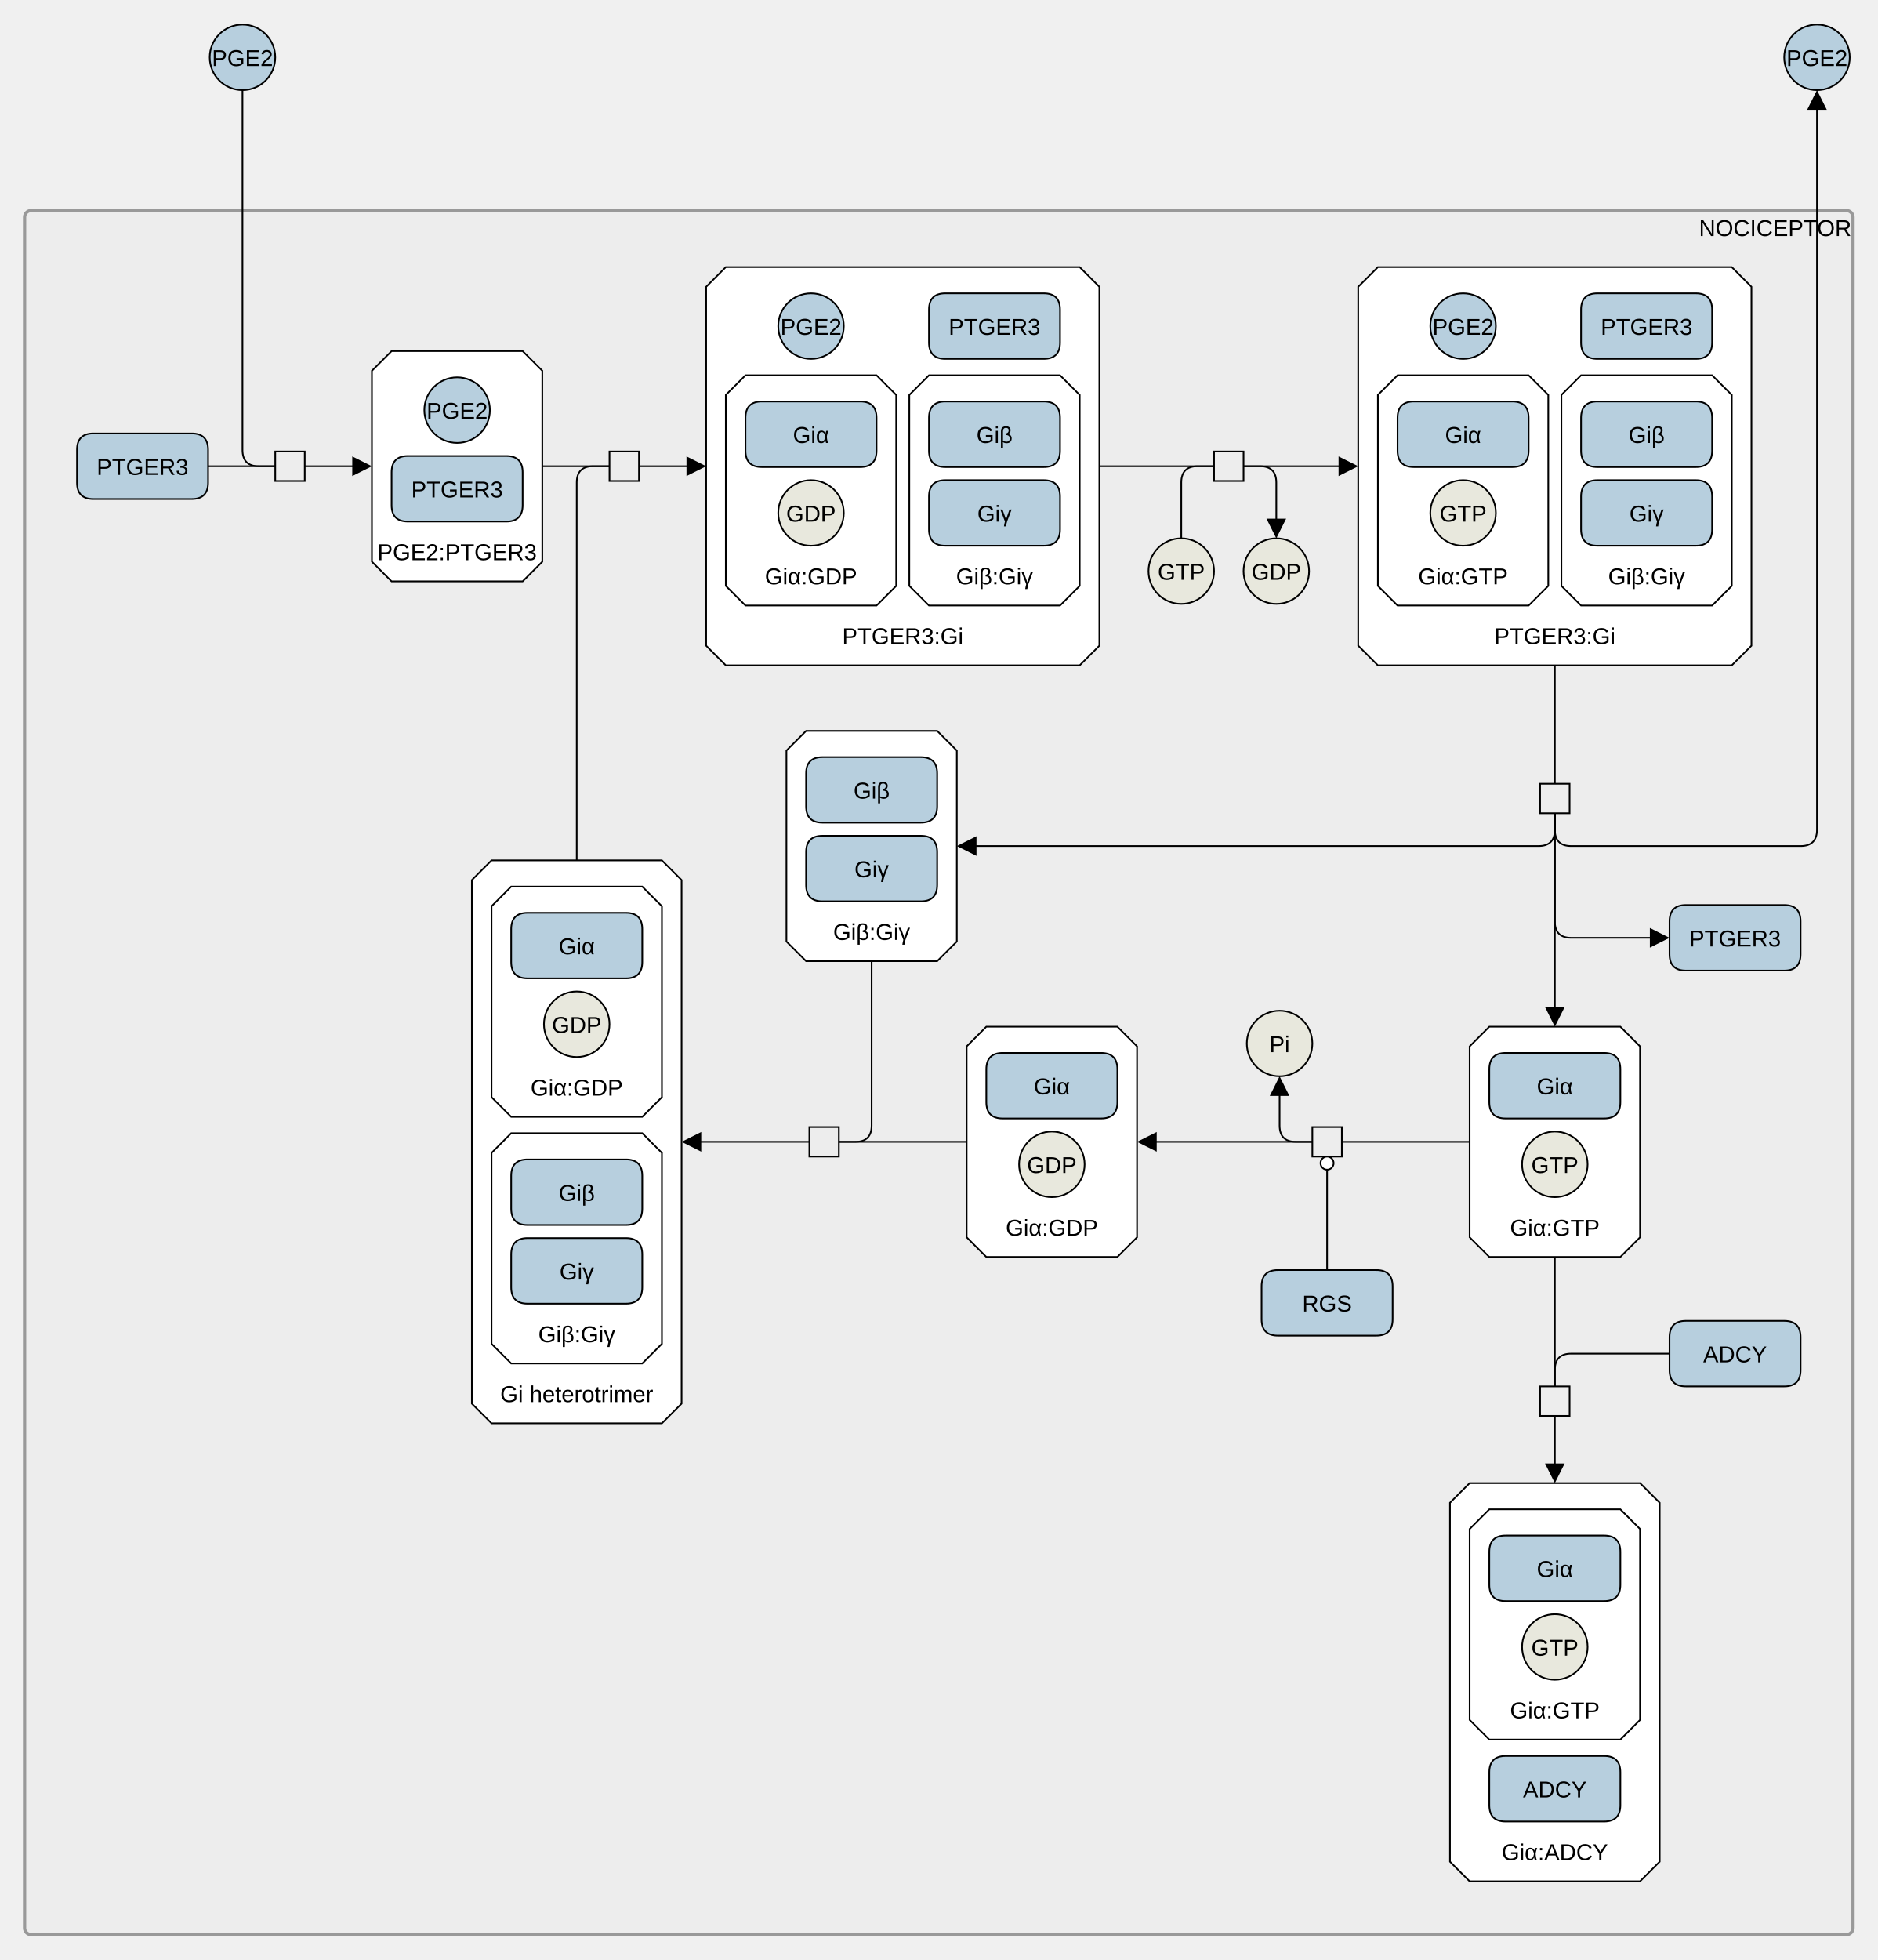
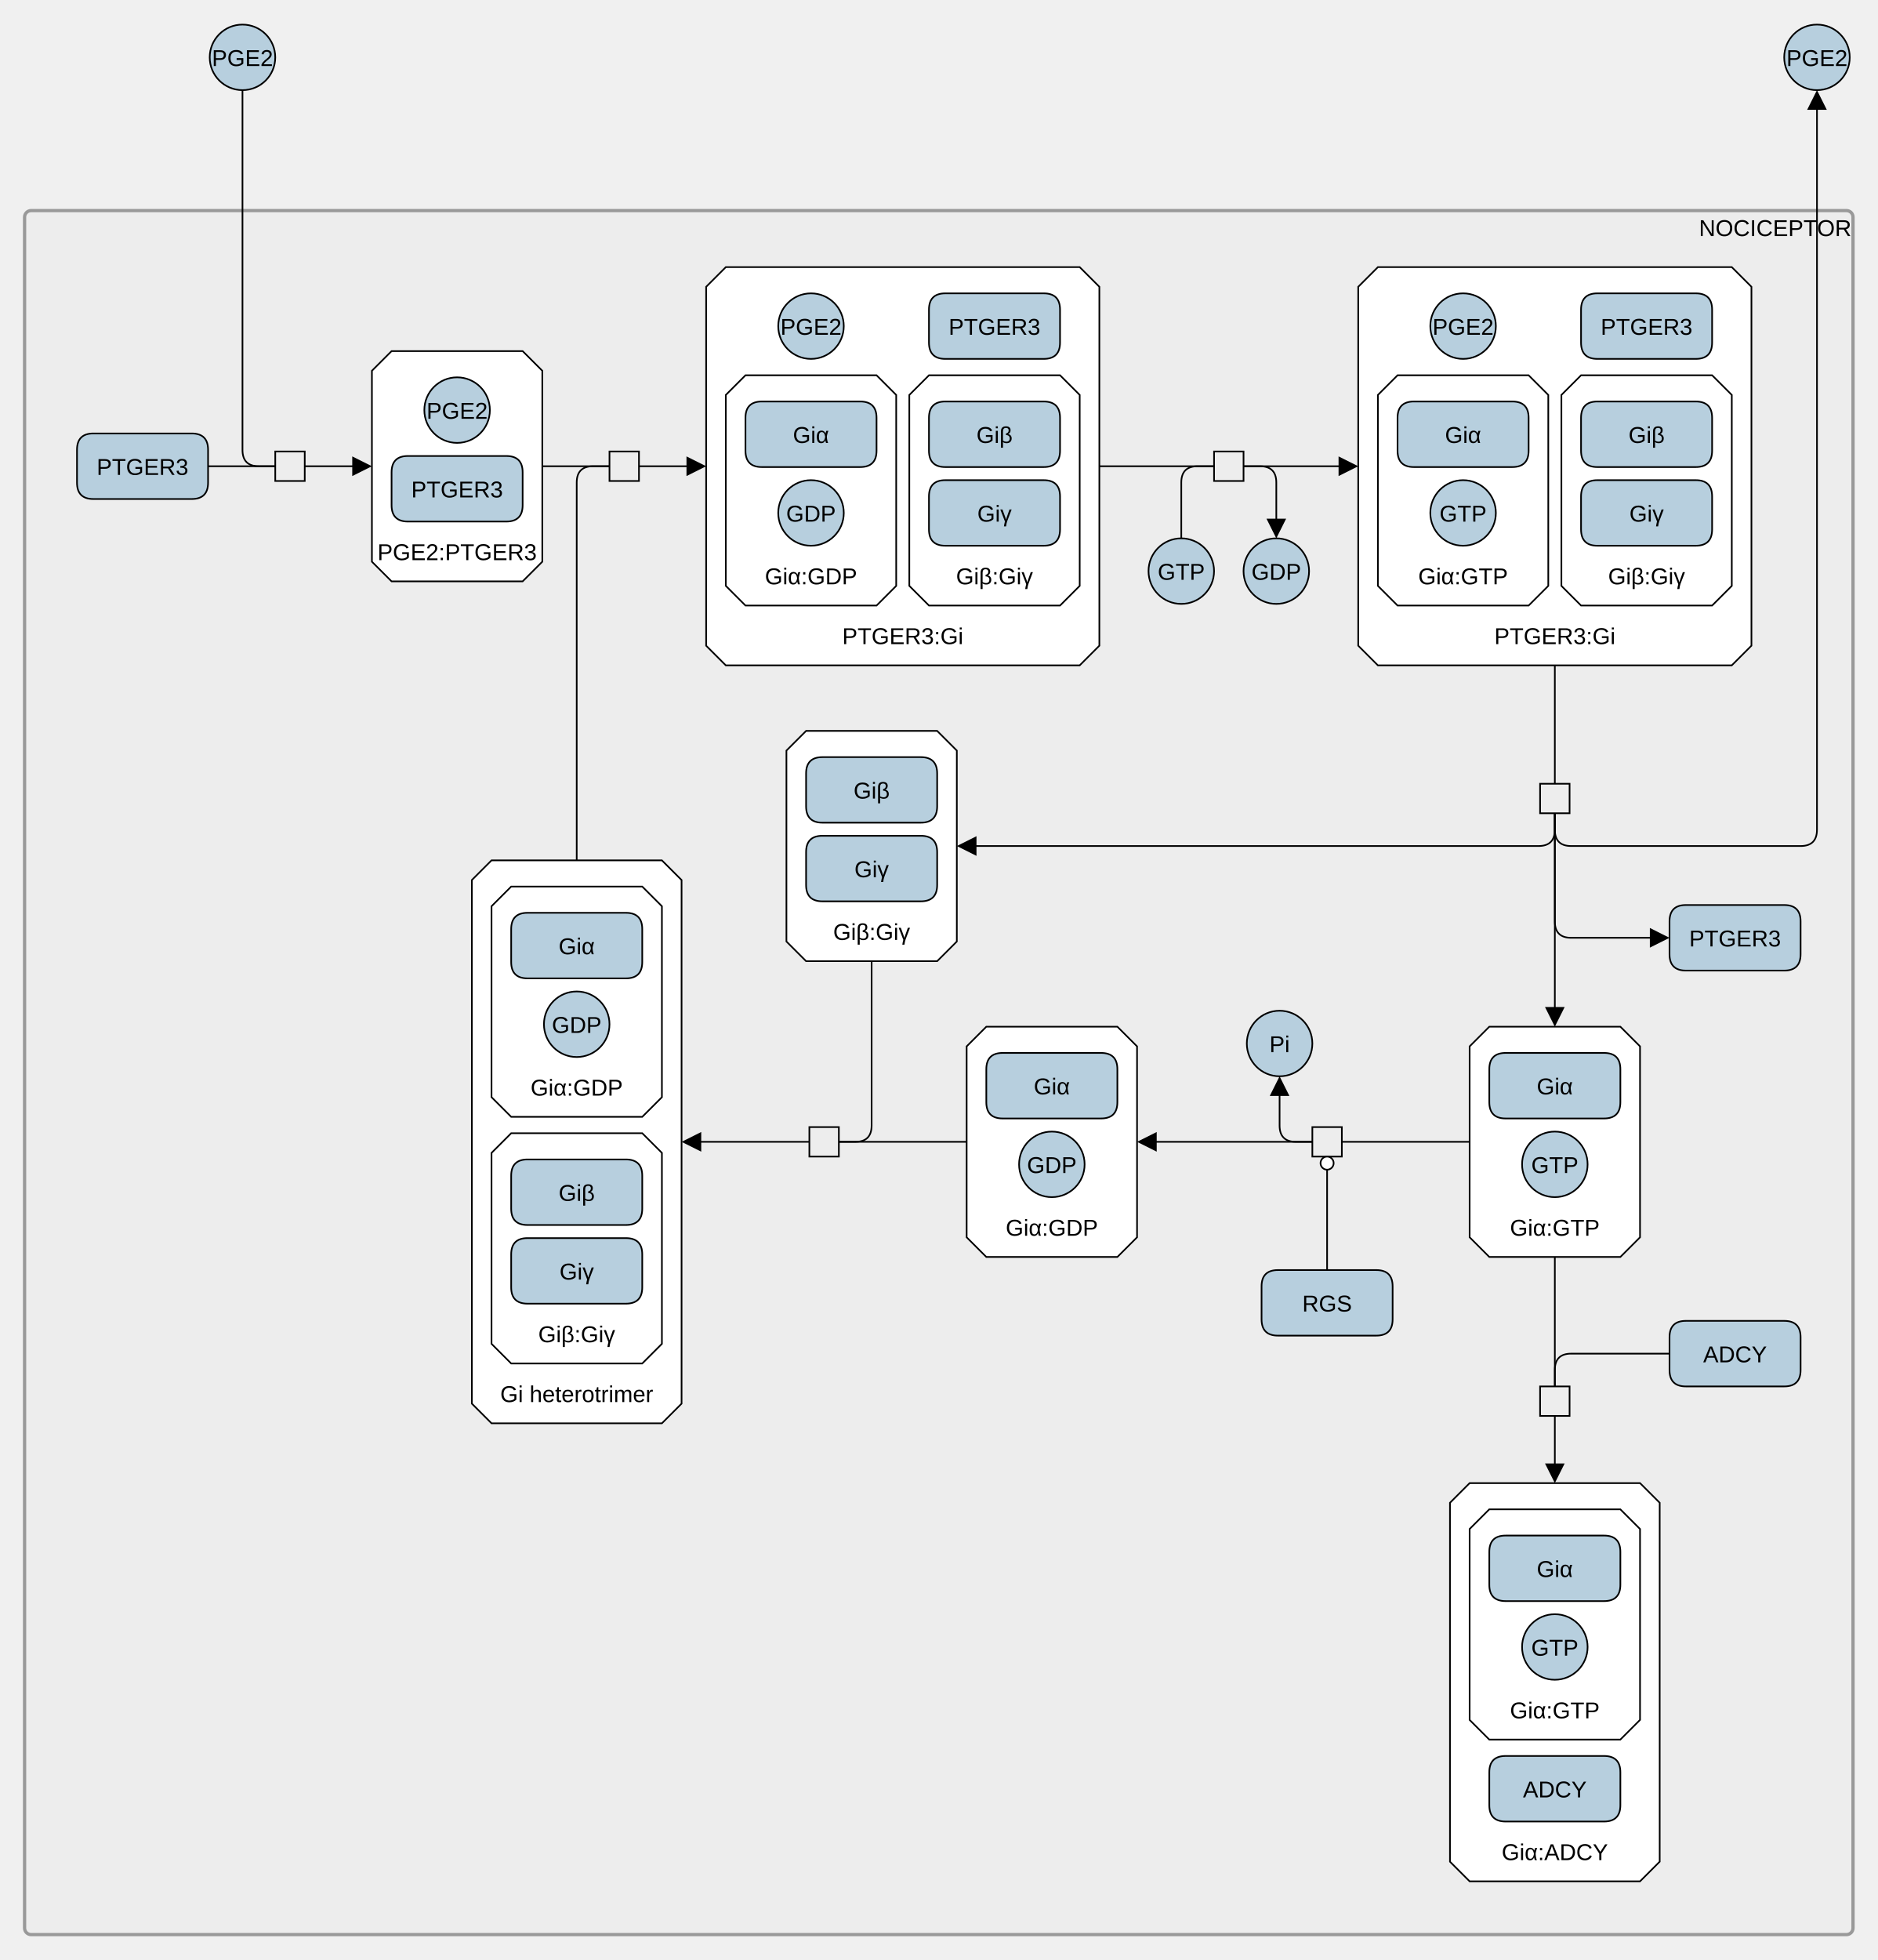
<svg xmlns="http://www.w3.org/2000/svg" width="1146" height="1196" viewBox="0 0 1146 1196" stroke-linecap="butt" stroke-miterlimit="10">
  <g transform="translate(-25,-25)">
    <path d="M40 157.5 C40 155.291 41.791 153.5 44 153.5 L1152 153.5 C1154.209 153.5 1156 155.291 1156 157.5 L1156 1201.5 C1156 1203.709 1154.209 1205.5 1152 1205.5 L44 1205.5 C41.791 1205.5 40 1203.709 40 1201.5 Z" fill="#999999" fill-opacity="0.031" stroke="none" />
    <path d="M40 157.5 C40 155.291 41.791 153.5 44 153.5 L1152 153.5 C1154.209 153.5 1156 155.291 1156 157.5 L1156 1201.5 C1156 1203.709 1154.209 1205.5 1152 1205.5 L44 1205.5 C41.791 1205.5 40 1203.709 40 1201.5 Z" fill="none" stroke="#999999" stroke-width="2" />
    <text x="1108.5" y="169.041" text-anchor="middle" font-family="'Dialog', Arial, Helvetica, sans-serif" font-size="14" fill="#000000" stroke="none" xml:space="preserve">NOCICEPTOR</text>
    <path d="M468 188 L684 188 L696 200 L696 419 L684 431 L468 431 L456 419 L456 200 Z" fill="#FFFFFF" stroke="none" />
    <path d="M468 188 L684 188 L696 200 L696 419 L684 431 L468 431 L456 419 L456 200 Z" fill="none" stroke="#000000" />
    <text x="576" y="418.041" text-anchor="middle" font-family="'Dialog', Arial, Helvetica, sans-serif" font-size="14" fill="#000000" stroke="none" xml:space="preserve">PTGER3:Gi</text>
    <path d="M592 214 Q592 204 602 204 L662 204 Q672 204 672 214 L672 234 Q672 244 662 244 L602 244 Q592 244 592 234 Z" fill="#B7CFDE" stroke="none" />
    <path d="M592 214 Q592 204 602 204 L662 204 Q672 204 672 214 L672 234 Q672 244 662 244 L602 244 Q592 244 592 234 Z" fill="none" stroke="#000000" />
    <text x="632" y="229.291" text-anchor="middle" font-family="'Dialog', Arial, Helvetica, sans-serif" font-size="14" fill="#000000" stroke="none" xml:space="preserve">PTGER3</text>
    <path d="M500 224 C500 212.954 508.954 204 520 204 L520 204 C531.046 204 540 212.954 540 224 L540 224 C540 235.046 531.046 244 520 244 L520 244 C508.954 244 500 235.046 500 224 Z" fill="#B7CFDE" stroke="none" />
    <path d="M500 224 C500 212.954 508.954 204 520 204 L520 204 C531.046 204 540 212.954 540 224 L540 224 C540 235.046 531.046 244 520 244 L520 244 C508.954 244 500 235.046 500 224 Z" fill="none" stroke="#000000" />
    <text x="520" y="229.291" text-anchor="middle" font-family="'Dialog', Arial, Helvetica, sans-serif" font-size="14" fill="#000000" stroke="none" xml:space="preserve">PGE2</text>
    <path d="M480 254 L560 254 L572 266 L572 382.5 L560 394.5 L480 394.5 L468 382.5 L468 266 Z" fill="#FFFFFF" stroke="none" />
    <path d="M480 254 L560 254 L572 266 L572 382.5 L560 394.5 L480 394.5 L468 382.5 L468 266 Z" fill="none" stroke="#000000" />
    <text x="520" y="381.541" text-anchor="middle" font-family="'Dialog', Arial, Helvetica, sans-serif" font-size="14" fill="#000000" stroke="none" xml:space="preserve">Giα:GDP</text>
    <path d="M480 280 Q480 270 490 270 L550 270 Q560 270 560 280 L560 300 Q560 310 550 310 L490 310 Q480 310 480 300 Z" fill="#B7CFDE" stroke="none" />
    <path d="M480 280 Q480 270 490 270 L550 270 Q560 270 560 280 L560 300 Q560 310 550 310 L490 310 Q480 310 480 300 Z" fill="none" stroke="#000000" />
    <text x="520" y="295.291" text-anchor="middle" font-family="'Dialog', Arial, Helvetica, sans-serif" font-size="14" fill="#000000" stroke="none" xml:space="preserve">Giα</text>
-     <path d="M500 338 C500 326.954 508.954 318 520 318 L520 318 C531.046 318 540 326.954 540 338 L540 338 C540 349.046 531.046 358 520 358 L520 358 C508.954 358 500 349.046 500 338 Z" fill="#E8E8DD" stroke="none" />
+     <path d="M500 338 C500 326.954 508.954 318 520 318 L520 318 C531.046 318 540 326.954 540 338 L540 338 C540 349.046 531.046 358 520 358 L520 358 C508.954 358 500 349.046 500 338 Z" fill="#B7CFDE" stroke="none" />
    <path d="M500 338 C500 326.954 508.954 318 520 318 L520 318 C531.046 318 540 326.954 540 338 L540 338 C540 349.046 531.046 358 520 358 L520 358 C508.954 358 500 349.046 500 338 Z" fill="none" stroke="#000000" />
    <text x="520" y="343.291" text-anchor="middle" font-family="'Dialog', Arial, Helvetica, sans-serif" font-size="14" fill="#000000" stroke="none" xml:space="preserve">GDP</text>
    <path d="M592 254 L672 254 L684 266 L684 382.5 L672 394.5 L592 394.5 L580 382.5 L580 266 Z" fill="#FFFFFF" stroke="none" />
    <path d="M592 254 L672 254 L684 266 L684 382.5 L672 394.5 L592 394.5 L580 382.5 L580 266 Z" fill="none" stroke="#000000" />
    <text x="632" y="381.541" text-anchor="middle" font-family="'Dialog', Arial, Helvetica, sans-serif" font-size="14" fill="#000000" stroke="none" xml:space="preserve">Giβ:Giγ</text>
    <path d="M592 280 Q592 270 602 270 L662 270 Q672 270 672 280 L672 300 Q672 310 662 310 L602 310 Q592 310 592 300 Z" fill="#B7CFDE" stroke="none" />
    <path d="M592 280 Q592 270 602 270 L662 270 Q672 270 672 280 L672 300 Q672 310 662 310 L602 310 Q592 310 592 300 Z" fill="none" stroke="#000000" />
    <text x="632" y="295.291" text-anchor="middle" font-family="'Dialog', Arial, Helvetica, sans-serif" font-size="14" fill="#000000" stroke="none" xml:space="preserve">Giβ</text>
    <path d="M592 328 Q592 318 602 318 L662 318 Q672 318 672 328 L672 348 Q672 358 662 358 L602 358 Q592 358 592 348 Z" fill="#B7CFDE" stroke="none" />
    <path d="M592 328 Q592 318 602 318 L662 318 Q672 318 672 328 L672 348 Q672 358 662 358 L602 358 Q592 358 592 348 Z" fill="none" stroke="#000000" />
    <text x="632" y="343.291" text-anchor="middle" font-family="'Dialog', Arial, Helvetica, sans-serif" font-size="14" fill="#000000" stroke="none" xml:space="preserve">Giγ</text>
    <path d="M866 188 L1082 188 L1094 200 L1094 419 L1082 431 L866 431 L854 419 L854 200 Z" fill="#FFFFFF" stroke="none" />
    <path d="M866 188 L1082 188 L1094 200 L1094 419 L1082 431 L866 431 L854 419 L854 200 Z" fill="none" stroke="#000000" />
    <text x="974" y="418.041" text-anchor="middle" font-family="'Dialog', Arial, Helvetica, sans-serif" font-size="14" fill="#000000" stroke="none" xml:space="preserve">PTGER3:Gi</text>
    <path d="M990 254 L1070 254 L1082 266 L1082 382.5 L1070 394.5 L990 394.5 L978 382.5 L978 266 Z" fill="#FFFFFF" stroke="none" />
    <path d="M990 254 L1070 254 L1082 266 L1082 382.5 L1070 394.5 L990 394.5 L978 382.5 L978 266 Z" fill="none" stroke="#000000" />
    <text x="1030" y="381.541" text-anchor="middle" font-family="'Dialog', Arial, Helvetica, sans-serif" font-size="14" fill="#000000" stroke="none" xml:space="preserve">Giβ:Giγ</text>
    <path d="M990 280 Q990 270 1000 270 L1060 270 Q1070 270 1070 280 L1070 300 Q1070 310 1060 310 L1000 310 Q990 310 990 300 Z" fill="#B7CFDE" stroke="none" />
    <path d="M990 280 Q990 270 1000 270 L1060 270 Q1070 270 1070 280 L1070 300 Q1070 310 1060 310 L1000 310 Q990 310 990 300 Z" fill="none" stroke="#000000" />
    <text x="1030" y="295.291" text-anchor="middle" font-family="'Dialog', Arial, Helvetica, sans-serif" font-size="14" fill="#000000" stroke="none" xml:space="preserve">Giβ</text>
    <path d="M990 328 Q990 318 1000 318 L1060 318 Q1070 318 1070 328 L1070 348 Q1070 358 1060 358 L1000 358 Q990 358 990 348 Z" fill="#B7CFDE" stroke="none" />
    <path d="M990 328 Q990 318 1000 318 L1060 318 Q1070 318 1070 328 L1070 348 Q1070 358 1060 358 L1000 358 Q990 358 990 348 Z" fill="none" stroke="#000000" />
    <text x="1030" y="343.291" text-anchor="middle" font-family="'Dialog', Arial, Helvetica, sans-serif" font-size="14" fill="#000000" stroke="none" xml:space="preserve">Giγ</text>
    <path d="M878 254 L958 254 L970 266 L970 382.5 L958 394.5 L878 394.5 L866 382.5 L866 266 Z" fill="#FFFFFF" stroke="none" />
    <path d="M878 254 L958 254 L970 266 L970 382.5 L958 394.5 L878 394.5 L866 382.5 L866 266 Z" fill="none" stroke="#000000" />
    <text x="918" y="381.541" text-anchor="middle" font-family="'Dialog', Arial, Helvetica, sans-serif" font-size="14" fill="#000000" stroke="none" xml:space="preserve">Giα:GTP</text>
    <path d="M878 280 Q878 270 888 270 L948 270 Q958 270 958 280 L958 300 Q958 310 948 310 L888 310 Q878 310 878 300 Z" fill="#B7CFDE" stroke="none" />
    <path d="M878 280 Q878 270 888 270 L948 270 Q958 270 958 280 L958 300 Q958 310 948 310 L888 310 Q878 310 878 300 Z" fill="none" stroke="#000000" />
    <text x="918" y="295.291" text-anchor="middle" font-family="'Dialog', Arial, Helvetica, sans-serif" font-size="14" fill="#000000" stroke="none" xml:space="preserve">Giα</text>
-     <path d="M898 338 C898 326.954 906.954 318 918 318 L918 318 C929.046 318 938 326.954 938 338 L938 338 C938 349.046 929.046 358 918 358 L918 358 C906.954 358 898 349.046 898 338 Z" fill="#E8E8DD" stroke="none" />
+     <path d="M898 338 C898 326.954 906.954 318 918 318 L918 318 C929.046 318 938 326.954 938 338 L938 338 C938 349.046 929.046 358 918 358 L918 358 C906.954 358 898 349.046 898 338 Z" fill="#B7CFDE" stroke="none" />
    <path d="M898 338 C898 326.954 906.954 318 918 318 L918 318 C929.046 318 938 326.954 938 338 L938 338 C938 349.046 929.046 358 918 358 L918 358 C906.954 358 898 349.046 898 338 Z" fill="none" stroke="#000000" />
    <text x="918" y="343.291" text-anchor="middle" font-family="'Dialog', Arial, Helvetica, sans-serif" font-size="14" fill="#000000" stroke="none" xml:space="preserve">GTP</text>
    <path d="M990 214 Q990 204 1000 204 L1060 204 Q1070 204 1070 214 L1070 234 Q1070 244 1060 244 L1000 244 Q990 244 990 234 Z" fill="#B7CFDE" stroke="none" />
    <path d="M990 214 Q990 204 1000 204 L1060 204 Q1070 204 1070 214 L1070 234 Q1070 244 1060 244 L1000 244 Q990 244 990 234 Z" fill="none" stroke="#000000" />
    <text x="1030" y="229.291" text-anchor="middle" font-family="'Dialog', Arial, Helvetica, sans-serif" font-size="14" fill="#000000" stroke="none" xml:space="preserve">PTGER3</text>
    <path d="M898 224 C898 212.954 906.954 204 918 204 L918 204 C929.046 204 938 212.954 938 224 L938 224 C938 235.046 929.046 244 918 244 L918 244 C906.954 244 898 235.046 898 224 Z" fill="#B7CFDE" stroke="none" />
    <path d="M898 224 C898 212.954 906.954 204 918 204 L918 204 C929.046 204 938 212.954 938 224 L938 224 C938 235.046 929.046 244 918 244 L918 244 C906.954 244 898 235.046 898 224 Z" fill="none" stroke="#000000" />
    <text x="918" y="229.291" text-anchor="middle" font-family="'Dialog', Arial, Helvetica, sans-serif" font-size="14" fill="#000000" stroke="none" xml:space="preserve">PGE2</text>
    <path d="M325 550 L429 550 L441 562 L441 881.5 L429 893.5 L325 893.5 L313 881.5 L313 562 Z" fill="#FFFFFF" stroke="none" />
    <path d="M325 550 L429 550 L441 562 L441 881.5 L429 893.5 L325 893.5 L313 881.5 L313 562 Z" fill="none" stroke="#000000" />
    <text x="377" y="880.541" text-anchor="middle" font-family="'Dialog', Arial, Helvetica, sans-serif" font-size="14" fill="#000000" stroke="none" xml:space="preserve">Gi heterotrimer</text>
    <path d="M337 566 L417 566 L429 578 L429 694.5 L417 706.5 L337 706.5 L325 694.5 L325 578 Z" fill="#FFFFFF" stroke="none" />
    <path d="M337 566 L417 566 L429 578 L429 694.5 L417 706.5 L337 706.5 L325 694.5 L325 578 Z" fill="none" stroke="#000000" />
    <text x="377" y="693.541" text-anchor="middle" font-family="'Dialog', Arial, Helvetica, sans-serif" font-size="14" fill="#000000" stroke="none" xml:space="preserve">Giα:GDP</text>
    <path d="M337 592 Q337 582 347 582 L407 582 Q417 582 417 592 L417 612 Q417 622 407 622 L347 622 Q337 622 337 612 Z" fill="#B7CFDE" stroke="none" />
    <path d="M337 592 Q337 582 347 582 L407 582 Q417 582 417 592 L417 612 Q417 622 407 622 L347 622 Q337 622 337 612 Z" fill="none" stroke="#000000" />
    <text x="377" y="607.291" text-anchor="middle" font-family="'Dialog', Arial, Helvetica, sans-serif" font-size="14" fill="#000000" stroke="none" xml:space="preserve">Giα</text>
-     <path d="M357 650 C357 638.954 365.954 630 377 630 L377 630 C388.046 630 397 638.954 397 650 L397 650 C397 661.046 388.046 670 377 670 L377 670 C365.954 670 357 661.046 357 650 Z" fill="#E8E8DD" stroke="none" />
+     <path d="M357 650 C357 638.954 365.954 630 377 630 L377 630 C388.046 630 397 638.954 397 650 L397 650 C397 661.046 388.046 670 377 670 L377 670 C365.954 670 357 661.046 357 650 Z" fill="#B7CFDE" stroke="none" />
    <path d="M357 650 C357 638.954 365.954 630 377 630 L377 630 C388.046 630 397 638.954 397 650 L397 650 C397 661.046 388.046 670 377 670 L377 670 C365.954 670 357 661.046 357 650 Z" fill="none" stroke="#000000" />
    <text x="377" y="655.291" text-anchor="middle" font-family="'Dialog', Arial, Helvetica, sans-serif" font-size="14" fill="#000000" stroke="none" xml:space="preserve">GDP</text>
    <path d="M337 716.5 L417 716.5 L429 728.5 L429 845 L417 857 L337 857 L325 845 L325 728.5 Z" fill="#FFFFFF" stroke="none" />
    <path d="M337 716.5 L417 716.5 L429 728.5 L429 845 L417 857 L337 857 L325 845 L325 728.5 Z" fill="none" stroke="#000000" />
    <text x="377" y="844.041" text-anchor="middle" font-family="'Dialog', Arial, Helvetica, sans-serif" font-size="14" fill="#000000" stroke="none" xml:space="preserve">Giβ:Giγ</text>
    <path d="M337 742.5 Q337 732.5 347 732.5 L407 732.5 Q417 732.5 417 742.5 L417 762.5 Q417 772.5 407 772.5 L347 772.5 Q337 772.5 337 762.5 Z" fill="#B7CFDE" stroke="none" />
    <path d="M337 742.5 Q337 732.5 347 732.5 L407 732.5 Q417 732.5 417 742.5 L417 762.5 Q417 772.5 407 772.5 L347 772.5 Q337 772.5 337 762.5 Z" fill="none" stroke="#000000" />
    <text x="377" y="757.791" text-anchor="middle" font-family="'Dialog', Arial, Helvetica, sans-serif" font-size="14" fill="#000000" stroke="none" xml:space="preserve">Giβ</text>
    <path d="M337 790.5 Q337 780.5 347 780.5 L407 780.5 Q417 780.5 417 790.5 L417 810.5 Q417 820.5 407 820.5 L347 820.5 Q337 820.5 337 810.5 Z" fill="#B7CFDE" stroke="none" />
    <path d="M337 790.5 Q337 780.5 347 780.5 L407 780.5 Q417 780.5 417 790.5 L417 810.5 Q417 820.5 407 820.5 L347 820.5 Q337 820.5 337 810.5 Z" fill="none" stroke="#000000" />
    <text x="377" y="805.791" text-anchor="middle" font-family="'Dialog', Arial, Helvetica, sans-serif" font-size="14" fill="#000000" stroke="none" xml:space="preserve">Giγ</text>
    <path d="M264 239.25 L344 239.25 L356 251.25 L356 367.75 L344 379.75 L264 379.75 L252 367.75 L252 251.25 Z" fill="#FFFFFF" stroke="none" />
    <path d="M264 239.25 L344 239.25 L356 251.25 L356 367.75 L344 379.75 L264 379.75 L252 367.75 L252 251.25 Z" fill="none" stroke="#000000" />
    <text x="304" y="366.791" text-anchor="middle" font-family="'Dialog', Arial, Helvetica, sans-serif" font-size="14" fill="#000000" stroke="none" xml:space="preserve">PGE2:PTGER3</text>
    <path d="M264 313.25 Q264 303.25 274 303.25 L334 303.25 Q344 303.25 344 313.25 L344 333.25 Q344 343.25 334 343.25 L274 343.25 Q264 343.25 264 333.25 Z" fill="#B7CFDE" stroke="none" />
    <path d="M264 313.25 Q264 303.25 274 303.25 L334 303.25 Q344 303.25 344 313.25 L344 333.25 Q344 343.25 334 343.25 L274 343.25 Q264 343.25 264 333.25 Z" fill="none" stroke="#000000" />
    <text x="304" y="328.541" text-anchor="middle" font-family="'Dialog', Arial, Helvetica, sans-serif" font-size="14" fill="#000000" stroke="none" xml:space="preserve">PTGER3</text>
    <path d="M284 275.25 C284 264.204 292.954 255.25 304 255.25 L304 255.25 C315.046 255.25 324 264.204 324 275.25 L324 275.25 C324 286.296 315.046 295.25 304 295.25 L304 295.25 C292.954 295.25 284 286.296 284 275.25 Z" fill="#B7CFDE" stroke="none" />
    <path d="M284 275.25 C284 264.204 292.954 255.25 304 255.25 L304 255.25 C315.046 255.25 324 264.204 324 275.25 L324 275.25 C324 286.296 315.046 295.25 304 295.25 L304 295.25 C292.954 295.25 284 286.296 284 275.25 Z" fill="none" stroke="#000000" />
    <text x="304" y="280.541" text-anchor="middle" font-family="'Dialog', Arial, Helvetica, sans-serif" font-size="14" fill="#000000" stroke="none" xml:space="preserve">PGE2</text>
    <path d="M517 471 L597 471 L609 483 L609 599.5 L597 611.5 L517 611.5 L505 599.5 L505 483 Z" fill="#FFFFFF" stroke="none" />
    <path d="M517 471 L597 471 L609 483 L609 599.5 L597 611.5 L517 611.5 L505 599.5 L505 483 Z" fill="none" stroke="#000000" />
    <text x="557" y="598.541" text-anchor="middle" font-family="'Dialog', Arial, Helvetica, sans-serif" font-size="14" fill="#000000" stroke="none" xml:space="preserve">Giβ:Giγ</text>
    <path d="M517 497 Q517 487 527 487 L587 487 Q597 487 597 497 L597 517 Q597 527 587 527 L527 527 Q517 527 517 517 Z" fill="#B7CFDE" stroke="none" />
    <path d="M517 497 Q517 487 527 487 L587 487 Q597 487 597 497 L597 517 Q597 527 587 527 L527 527 Q517 527 517 517 Z" fill="none" stroke="#000000" />
    <text x="557" y="512.291" text-anchor="middle" font-family="'Dialog', Arial, Helvetica, sans-serif" font-size="14" fill="#000000" stroke="none" xml:space="preserve">Giβ</text>
    <path d="M517 545 Q517 535 527 535 L587 535 Q597 535 597 545 L597 565 Q597 575 587 575 L527 575 Q517 575 517 565 Z" fill="#B7CFDE" stroke="none" />
    <path d="M517 545 Q517 535 527 535 L587 535 Q597 535 597 545 L597 565 Q597 575 587 575 L527 575 Q517 575 517 565 Z" fill="none" stroke="#000000" />
    <text x="557" y="560.291" text-anchor="middle" font-family="'Dialog', Arial, Helvetica, sans-serif" font-size="14" fill="#000000" stroke="none" xml:space="preserve">Giγ</text>
    <path d="M922 930 L1026 930 L1038 942 L1038 1161 L1026 1173 L922 1173 L910 1161 L910 942 Z" fill="#FFFFFF" stroke="none" />
    <path d="M922 930 L1026 930 L1038 942 L1038 1161 L1026 1173 L922 1173 L910 1161 L910 942 Z" fill="none" stroke="#000000" />
    <text x="974" y="1160.041" text-anchor="middle" font-family="'Dialog', Arial, Helvetica, sans-serif" font-size="14" fill="#000000" stroke="none" xml:space="preserve">Giα:ADCY</text>
    <path d="M934 1106.5 Q934 1096.5 944 1096.5 L1004 1096.5 Q1014 1096.5 1014 1106.5 L1014 1126.5 Q1014 1136.5 1004 1136.5 L944 1136.5 Q934 1136.5 934 1126.5 Z" fill="#B7CFDE" stroke="none" />
    <path d="M934 1106.5 Q934 1096.5 944 1096.5 L1004 1096.5 Q1014 1096.5 1014 1106.5 L1014 1126.5 Q1014 1136.5 1004 1136.5 L944 1136.5 Q934 1136.5 934 1126.5 Z" fill="none" stroke="#000000" />
    <text x="974" y="1121.791" text-anchor="middle" font-family="'Dialog', Arial, Helvetica, sans-serif" font-size="14" fill="#000000" stroke="none" xml:space="preserve">ADCY</text>
    <path d="M934 946 L1014 946 L1026 958 L1026 1074.5 L1014 1086.5 L934 1086.5 L922 1074.5 L922 958 Z" fill="#FFFFFF" stroke="none" />
    <path d="M934 946 L1014 946 L1026 958 L1026 1074.5 L1014 1086.5 L934 1086.5 L922 1074.5 L922 958 Z" fill="none" stroke="#000000" />
    <text x="974" y="1073.541" text-anchor="middle" font-family="'Dialog', Arial, Helvetica, sans-serif" font-size="14" fill="#000000" stroke="none" xml:space="preserve">Giα:GTP</text>
    <path d="M934 972 Q934 962 944 962 L1004 962 Q1014 962 1014 972 L1014 992 Q1014 1002 1004 1002 L944 1002 Q934 1002 934 992 Z" fill="#B7CFDE" stroke="none" />
    <path d="M934 972 Q934 962 944 962 L1004 962 Q1014 962 1014 972 L1014 992 Q1014 1002 1004 1002 L944 1002 Q934 1002 934 992 Z" fill="none" stroke="#000000" />
    <text x="974" y="987.291" text-anchor="middle" font-family="'Dialog', Arial, Helvetica, sans-serif" font-size="14" fill="#000000" stroke="none" xml:space="preserve">Giα</text>
-     <path d="M954 1030 C954 1018.954 962.954 1010 974 1010 L974 1010 C985.046 1010 994 1018.954 994 1030 L994 1030 C994 1041.046 985.046 1050 974 1050 L974 1050 C962.954 1050 954 1041.046 954 1030 Z" fill="#E8E8DD" stroke="none" />
+     <path d="M954 1030 C954 1018.954 962.954 1010 974 1010 L974 1010 C985.046 1010 994 1018.954 994 1030 L994 1030 C994 1041.046 985.046 1050 974 1050 L974 1050 C962.954 1050 954 1041.046 954 1030 Z" fill="#B7CFDE" stroke="none" />
    <path d="M954 1030 C954 1018.954 962.954 1010 974 1010 L974 1010 C985.046 1010 994 1018.954 994 1030 L994 1030 C994 1041.046 985.046 1050 974 1050 L974 1050 C962.954 1050 954 1041.046 954 1030 Z" fill="none" stroke="#000000" />
    <text x="974" y="1035.291" text-anchor="middle" font-family="'Dialog', Arial, Helvetica, sans-serif" font-size="14" fill="#000000" stroke="none" xml:space="preserve">GTP</text>
    <path d="M72 299.5 Q72 289.5 82 289.5 L142 289.5 Q152 289.5 152 299.5 L152 319.5 Q152 329.5 142 329.5 L82 329.5 Q72 329.5 72 319.5 Z" fill="#B7CFDE" stroke="none" />
    <path d="M72 299.5 Q72 289.5 82 289.5 L142 289.5 Q152 289.5 152 299.5 L152 319.5 Q152 329.5 142 329.5 L82 329.5 Q72 329.5 72 319.5 Z" fill="none" stroke="#000000" />
    <text x="112" y="314.791" text-anchor="middle" font-family="'Dialog', Arial, Helvetica, sans-serif" font-size="14" fill="#000000" stroke="none" xml:space="preserve">PTGER3</text>
-     <path d="M726 373.5 C726 362.454 734.954 353.5 746 353.5 L746 353.5 C757.046 353.5 766 362.454 766 373.5 L766 373.5 C766 384.546 757.046 393.5 746 393.5 L746 393.5 C734.954 393.5 726 384.546 726 373.5 Z" fill="#E8E8DD" stroke="none" />
+     <path d="M726 373.5 C726 362.454 734.954 353.5 746 353.5 L746 353.5 C757.046 353.5 766 362.454 766 373.5 L766 373.5 C766 384.546 757.046 393.5 746 393.5 L746 393.5 C734.954 393.5 726 384.546 726 373.5 Z" fill="#B7CFDE" stroke="none" />
    <path d="M726 373.5 C726 362.454 734.954 353.5 746 353.5 L746 353.5 C757.046 353.5 766 362.454 766 373.5 L766 373.5 C766 384.546 757.046 393.5 746 393.5 L746 393.5 C734.954 393.5 726 384.546 726 373.5 Z" fill="none" stroke="#000000" />
    <text x="746" y="378.791" text-anchor="middle" font-family="'Dialog', Arial, Helvetica, sans-serif" font-size="14" fill="#000000" stroke="none" xml:space="preserve">GTP</text>
-     <path d="M784 373.5 C784 362.454 792.954 353.5 804 353.5 L804 353.5 C815.046 353.5 824 362.454 824 373.5 L824 373.5 C824 384.546 815.046 393.5 804 393.5 L804 393.5 C792.954 393.5 784 384.546 784 373.5 Z" fill="#E8E8DD" stroke="none" />
+     <path d="M784 373.5 C784 362.454 792.954 353.5 804 353.5 L804 353.5 C815.046 353.5 824 362.454 824 373.5 L824 373.5 C824 384.546 815.046 393.5 804 393.5 L804 393.5 C792.954 393.5 784 384.546 784 373.5 Z" fill="#B7CFDE" stroke="none" />
    <path d="M784 373.5 C784 362.454 792.954 353.5 804 353.5 L804 353.5 C815.046 353.5 824 362.454 824 373.5 L824 373.5 C824 384.546 815.046 393.5 804 393.5 L804 393.5 C792.954 393.5 784 384.546 784 373.5 Z" fill="none" stroke="#000000" />
    <text x="804" y="378.791" text-anchor="middle" font-family="'Dialog', Arial, Helvetica, sans-serif" font-size="14" fill="#000000" stroke="none" xml:space="preserve">GDP</text>
-     <path d="M786 661.75 C786 650.704 794.954 641.75 806 641.75 L806 641.75 C817.046 641.75 826 650.704 826 661.75 L826 661.75 C826 672.796 817.046 681.75 806 681.75 L806 681.75 C794.954 681.75 786 672.796 786 661.75 Z" fill="#E8E8DD" stroke="none" />
+     <path d="M786 661.75 C786 650.704 794.954 641.75 806 641.75 L806 641.75 C817.046 641.75 826 650.704 826 661.75 L826 661.75 C826 672.796 817.046 681.75 806 681.75 L806 681.75 C794.954 681.75 786 672.796 786 661.75 Z" fill="#B7CFDE" stroke="none" />
    <path d="M786 661.75 C786 650.704 794.954 641.75 806 641.75 L806 641.75 C817.046 641.75 826 650.704 826 661.75 L826 661.75 C826 672.796 817.046 681.75 806 681.75 L806 681.75 C794.954 681.75 786 672.796 786 661.75 Z" fill="none" stroke="#000000" />
    <text x="806" y="667.041" text-anchor="middle" font-family="'Dialog', Arial, Helvetica, sans-serif" font-size="14" fill="#000000" stroke="none" xml:space="preserve">Pi</text>
    <path d="M795 810 Q795 800 805 800 L865 800 Q875 800 875 810 L875 830 Q875 840 865 840 L805 840 Q795 840 795 830 Z" fill="#B7CFDE" stroke="none" />
    <path d="M795 810 Q795 800 805 800 L865 800 Q875 800 875 810 L875 830 Q875 840 865 840 L805 840 Q795 840 795 830 Z" fill="none" stroke="#000000" />
    <text x="835" y="825.291" text-anchor="middle" font-family="'Dialog', Arial, Helvetica, sans-serif" font-size="14" fill="#000000" stroke="none" xml:space="preserve">RGS</text>
    <path d="M1044 841 Q1044 831 1054 831 L1114 831 Q1124 831 1124 841 L1124 861 Q1124 871 1114 871 L1054 871 Q1044 871 1044 861 Z" fill="#B7CFDE" stroke="none" />
    <path d="M1044 841 Q1044 831 1054 831 L1114 831 Q1124 831 1124 841 L1124 861 Q1124 871 1114 871 L1054 871 Q1044 871 1044 861 Z" fill="none" stroke="#000000" />
    <text x="1084" y="856.291" text-anchor="middle" font-family="'Dialog', Arial, Helvetica, sans-serif" font-size="14" fill="#000000" stroke="none" xml:space="preserve">ADCY</text>
    <path d="M627 651.5 L707 651.5 L719 663.5 L719 780 L707 792 L627 792 L615 780 L615 663.5 Z" fill="#FFFFFF" stroke="none" />
    <path d="M627 651.5 L707 651.5 L719 663.5 L719 780 L707 792 L627 792 L615 780 L615 663.5 Z" fill="none" stroke="#000000" />
    <text x="667" y="779.041" text-anchor="middle" font-family="'Dialog', Arial, Helvetica, sans-serif" font-size="14" fill="#000000" stroke="none" xml:space="preserve">Giα:GDP</text>
    <path d="M627 677.5 Q627 667.5 637 667.5 L697 667.5 Q707 667.5 707 677.5 L707 697.5 Q707 707.5 697 707.5 L637 707.5 Q627 707.5 627 697.5 Z" fill="#B7CFDE" stroke="none" />
    <path d="M627 677.5 Q627 667.5 637 667.5 L697 667.5 Q707 667.5 707 677.5 L707 697.5 Q707 707.5 697 707.5 L637 707.5 Q627 707.5 627 697.5 Z" fill="none" stroke="#000000" />
    <text x="667" y="692.791" text-anchor="middle" font-family="'Dialog', Arial, Helvetica, sans-serif" font-size="14" fill="#000000" stroke="none" xml:space="preserve">Giα</text>
-     <path d="M647 735.5 C647 724.454 655.954 715.5 667 715.5 L667 715.5 C678.046 715.5 687 724.454 687 735.5 L687 735.5 C687 746.546 678.046 755.5 667 755.5 L667 755.5 C655.954 755.5 647 746.546 647 735.5 Z" fill="#E8E8DD" stroke="none" />
+     <path d="M647 735.5 C647 724.454 655.954 715.5 667 715.5 L667 715.5 C678.046 715.5 687 724.454 687 735.5 L687 735.5 C687 746.546 678.046 755.5 667 755.5 L667 755.5 C655.954 755.5 647 746.546 647 735.5 Z" fill="#B7CFDE" stroke="none" />
    <path d="M647 735.5 C647 724.454 655.954 715.5 667 715.5 L667 715.5 C678.046 715.5 687 724.454 687 735.5 L687 735.5 C687 746.546 678.046 755.5 667 755.5 L667 755.5 C655.954 755.5 647 746.546 647 735.5 Z" fill="none" stroke="#000000" />
    <text x="667" y="740.791" text-anchor="middle" font-family="'Dialog', Arial, Helvetica, sans-serif" font-size="14" fill="#000000" stroke="none" xml:space="preserve">GDP</text>
    <path d="M934 651.5 L1014 651.5 L1026 663.5 L1026 780 L1014 792 L934 792 L922 780 L922 663.5 Z" fill="#FFFFFF" stroke="none" />
    <path d="M934 651.5 L1014 651.5 L1026 663.5 L1026 780 L1014 792 L934 792 L922 780 L922 663.5 Z" fill="none" stroke="#000000" />
    <text x="974" y="779.041" text-anchor="middle" font-family="'Dialog', Arial, Helvetica, sans-serif" font-size="14" fill="#000000" stroke="none" xml:space="preserve">Giα:GTP</text>
    <path d="M934 677.5 Q934 667.5 944 667.5 L1004 667.5 Q1014 667.5 1014 677.5 L1014 697.5 Q1014 707.5 1004 707.5 L944 707.5 Q934 707.5 934 697.5 Z" fill="#B7CFDE" stroke="none" />
    <path d="M934 677.5 Q934 667.5 944 667.5 L1004 667.5 Q1014 667.5 1014 677.5 L1014 697.5 Q1014 707.5 1004 707.5 L944 707.5 Q934 707.5 934 697.5 Z" fill="none" stroke="#000000" />
    <text x="974" y="692.791" text-anchor="middle" font-family="'Dialog', Arial, Helvetica, sans-serif" font-size="14" fill="#000000" stroke="none" xml:space="preserve">Giα</text>
-     <path d="M954 735.5 C954 724.454 962.954 715.5 974 715.5 L974 715.5 C985.046 715.5 994 724.454 994 735.5 L994 735.5 C994 746.546 985.046 755.5 974 755.5 L974 755.5 C962.954 755.5 954 746.546 954 735.5 Z" fill="#E8E8DD" stroke="none" />
+     <path d="M954 735.5 C954 724.454 962.954 715.5 974 715.5 L974 715.5 C985.046 715.5 994 724.454 994 735.5 L994 735.5 C994 746.546 985.046 755.5 974 755.5 L974 755.5 C962.954 755.5 954 746.546 954 735.5 Z" fill="#B7CFDE" stroke="none" />
    <path d="M954 735.5 C954 724.454 962.954 715.5 974 715.5 L974 715.5 C985.046 715.5 994 724.454 994 735.5 L994 735.5 C994 746.546 985.046 755.5 974 755.5 L974 755.5 C962.954 755.5 954 746.546 954 735.5 Z" fill="none" stroke="#000000" />
    <text x="974" y="740.791" text-anchor="middle" font-family="'Dialog', Arial, Helvetica, sans-serif" font-size="14" fill="#000000" stroke="none" xml:space="preserve">GTP</text>
    <path d="M1044 587.25 Q1044 577.25 1054 577.25 L1114 577.25 Q1124 577.25 1124 587.25 L1124 607.25 Q1124 617.25 1114 617.25 L1054 617.25 Q1044 617.25 1044 607.25 Z" fill="#B7CFDE" stroke="none" />
    <path d="M1044 587.25 Q1044 577.25 1054 577.25 L1114 577.25 Q1124 577.25 1124 587.25 L1124 607.25 Q1124 617.25 1114 617.25 L1054 617.25 Q1044 617.25 1044 607.25 Z" fill="none" stroke="#000000" />
    <text x="1084" y="602.541" text-anchor="middle" font-family="'Dialog', Arial, Helvetica, sans-serif" font-size="14" fill="#000000" stroke="none" xml:space="preserve">PTGER3</text>
    <path d="M397 300.5 L415 300.5 L415 318.5 L397 318.5 Z" fill="none" stroke="#000000" />
    <path d="M766 300.5 L784 300.5 L784 318.5 L766 318.5 Z" fill="none" stroke="#000000" />
    <path d="M193 300.5 L211 300.5 L211 318.5 L193 318.5 Z" fill="none" stroke="#000000" />
    <path d="M965 503.25 L983 503.25 L983 521.25 L965 521.25 Z" fill="none" stroke="#000000" />
    <path d="M826 712.75 L844 712.75 L844 730.75 L826 730.75 Z" fill="none" stroke="#000000" />
    <path d="M519 712.75 L537 712.75 L537 730.75 L519 730.75 Z" fill="none" stroke="#000000" />
    <path d="M965 871 L983 871 L983 889 L965 889 Z" fill="none" stroke="#000000" />
    <path d="M153 60 C153 48.954 161.954 40 173 40 L173 40 C184.046 40 193 48.954 193 60 L193 60 C193 71.046 184.046 80 173 80 L173 80 C161.954 80 153 71.046 153 60 Z" fill="#B7CFDE" stroke="none" />
    <path d="M153 60 C153 48.954 161.954 40 173 40 L173 40 C184.046 40 193 48.954 193 60 L193 60 C193 71.046 184.046 80 173 80 L173 80 C161.954 80 153 71.046 153 60 Z" fill="none" stroke="#000000" />
    <text x="173" y="65.291" text-anchor="middle" font-family="'Dialog', Arial, Helvetica, sans-serif" font-size="14" fill="#000000" stroke="none" xml:space="preserve">PGE2</text>
    <path d="M1114 60 C1114 48.954 1122.954 40 1134 40 L1134 40 C1145.046 40 1154 48.954 1154 60 L1154 60 C1154 71.046 1145.046 80 1134 80 L1134 80 C1122.954 80 1114 71.046 1114 60 Z" fill="#B7CFDE" stroke="none" />
    <path d="M1114 60 C1114 48.954 1122.954 40 1134 40 L1134 40 C1145.046 40 1154 48.954 1154 60 L1154 60 C1154 71.046 1145.046 80 1134 80 L1134 80 C1122.954 80 1114 71.046 1114 60 Z" fill="none" stroke="#000000" />
    <text x="1134" y="65.291" text-anchor="middle" font-family="'Dialog', Arial, Helvetica, sans-serif" font-size="14" fill="#000000" stroke="none" xml:space="preserve">PGE2</text>
    <path d="M356 309.5 L397 309.5" fill="none" stroke="#000000" />
    <path d="M415 309.5 L445 309.5" fill="none" stroke="#000000" />
    <path d="M456 309.5 L444 315.5 L444 303.5 Z" fill="#000000" stroke="none" />
    <path d="M377 550 L377 319.5 Q377 309.5 387 309.5 L397 309.5" fill="none" stroke="#000000" />
    <path d="M696 309.5 L766 309.5" fill="none" stroke="#000000" />
    <path d="M784 309.5 L843 309.5" fill="none" stroke="#000000" />
    <path d="M854 309.5 L842 315.5 L842 303.5 Z" fill="#000000" stroke="none" />
    <path d="M746 353.5 L746 319.5 Q746 309.5 756 309.5 L766 309.5" fill="none" stroke="#000000" />
    <path d="M784 309.5 L794 309.5 Q804 309.5 804 319.5 L804 342.5" fill="none" stroke="#000000" />
    <path d="M804 353.5 L798 341.5 L810 341.5 Z" fill="#000000" stroke="none" />
    <path d="M152 309.5 L193 309.5" fill="none" stroke="#000000" />
    <path d="M211 309.5 L241 309.5" fill="none" stroke="#000000" />
    <path d="M252 309.5 L240 315.5 L240 303.5 Z" fill="#000000" stroke="none" />
    <path d="M173 80 L173 299.5 Q173 309.5 183 309.5 L193 309.5" fill="none" stroke="#000000" />
    <path d="M974 431 L974 503.25" fill="none" stroke="#000000" />
    <path d="M974 521.25 L974 640.5" fill="none" stroke="#000000" />
    <path d="M974 651.5 L968 639.5 L980 639.5 Z" fill="#000000" stroke="none" />
    <path d="M974 521.25 L974 531.25 Q974 541.25 984 541.25 L1124 541.25 Q1134 541.25 1134 531.25 L1134 91" fill="none" stroke="#000000" />
    <path d="M1134 80 L1140 92 L1128 92 Z" fill="#000000" stroke="none" />
    <path d="M974 521.25 L974 587.25 Q974 597.25 984 597.25 L1033 597.25" fill="none" stroke="#000000" />
    <path d="M1044 597.25 L1032 603.25 L1032 591.25 Z" fill="#000000" stroke="none" />
    <path d="M974 521.25 L974 531.25 Q974 541.25 964 541.25 L620 541.25" fill="none" stroke="#000000" />
    <path d="M609 541.25 L621 535.25 L621 547.25 Z" fill="#000000" stroke="none" />
    <path d="M922 721.75 L844 721.75" fill="none" stroke="#000000" />
    <path d="M826 721.75 L730 721.75" fill="none" stroke="#000000" />
    <path d="M719 721.75 L731 715.75 L731 727.75 Z" fill="#000000" stroke="none" />
    <path d="M826 721.75 L816 721.75 Q806 721.75 806 711.75 L806 692.75" fill="none" stroke="#000000" />
    <path d="M806 681.75 L812 693.75 L800 693.75 Z" fill="#000000" stroke="none" />
    <path d="M835 800 L835 738.75" fill="none" stroke="#000000" />
    <circle cx="835" cy="734.75" r="4" fill="white" stroke="#000000" />
    <path d="M615 721.75 L537 721.75" fill="none" stroke="#000000" />
    <path d="M519 721.75 L452 721.75" fill="none" stroke="#000000" />
    <path d="M441 721.75 L453 715.75 L453 727.75 Z" fill="#000000" stroke="none" />
    <path d="M557 611.5 L557 711.75 Q557 721.75 547 721.75 L537 721.75" fill="none" stroke="#000000" />
    <path d="M974 792 L974 871" fill="none" stroke="#000000" />
    <path d="M974 889 L974 919" fill="none" stroke="#000000" />
    <path d="M974 930 L968 918 L980 918 Z" fill="#000000" stroke="none" />
    <path d="M1044 851 L984 851 Q974 851 974 861 L974 871" fill="none" stroke="#000000" />
  </g>
</svg>
